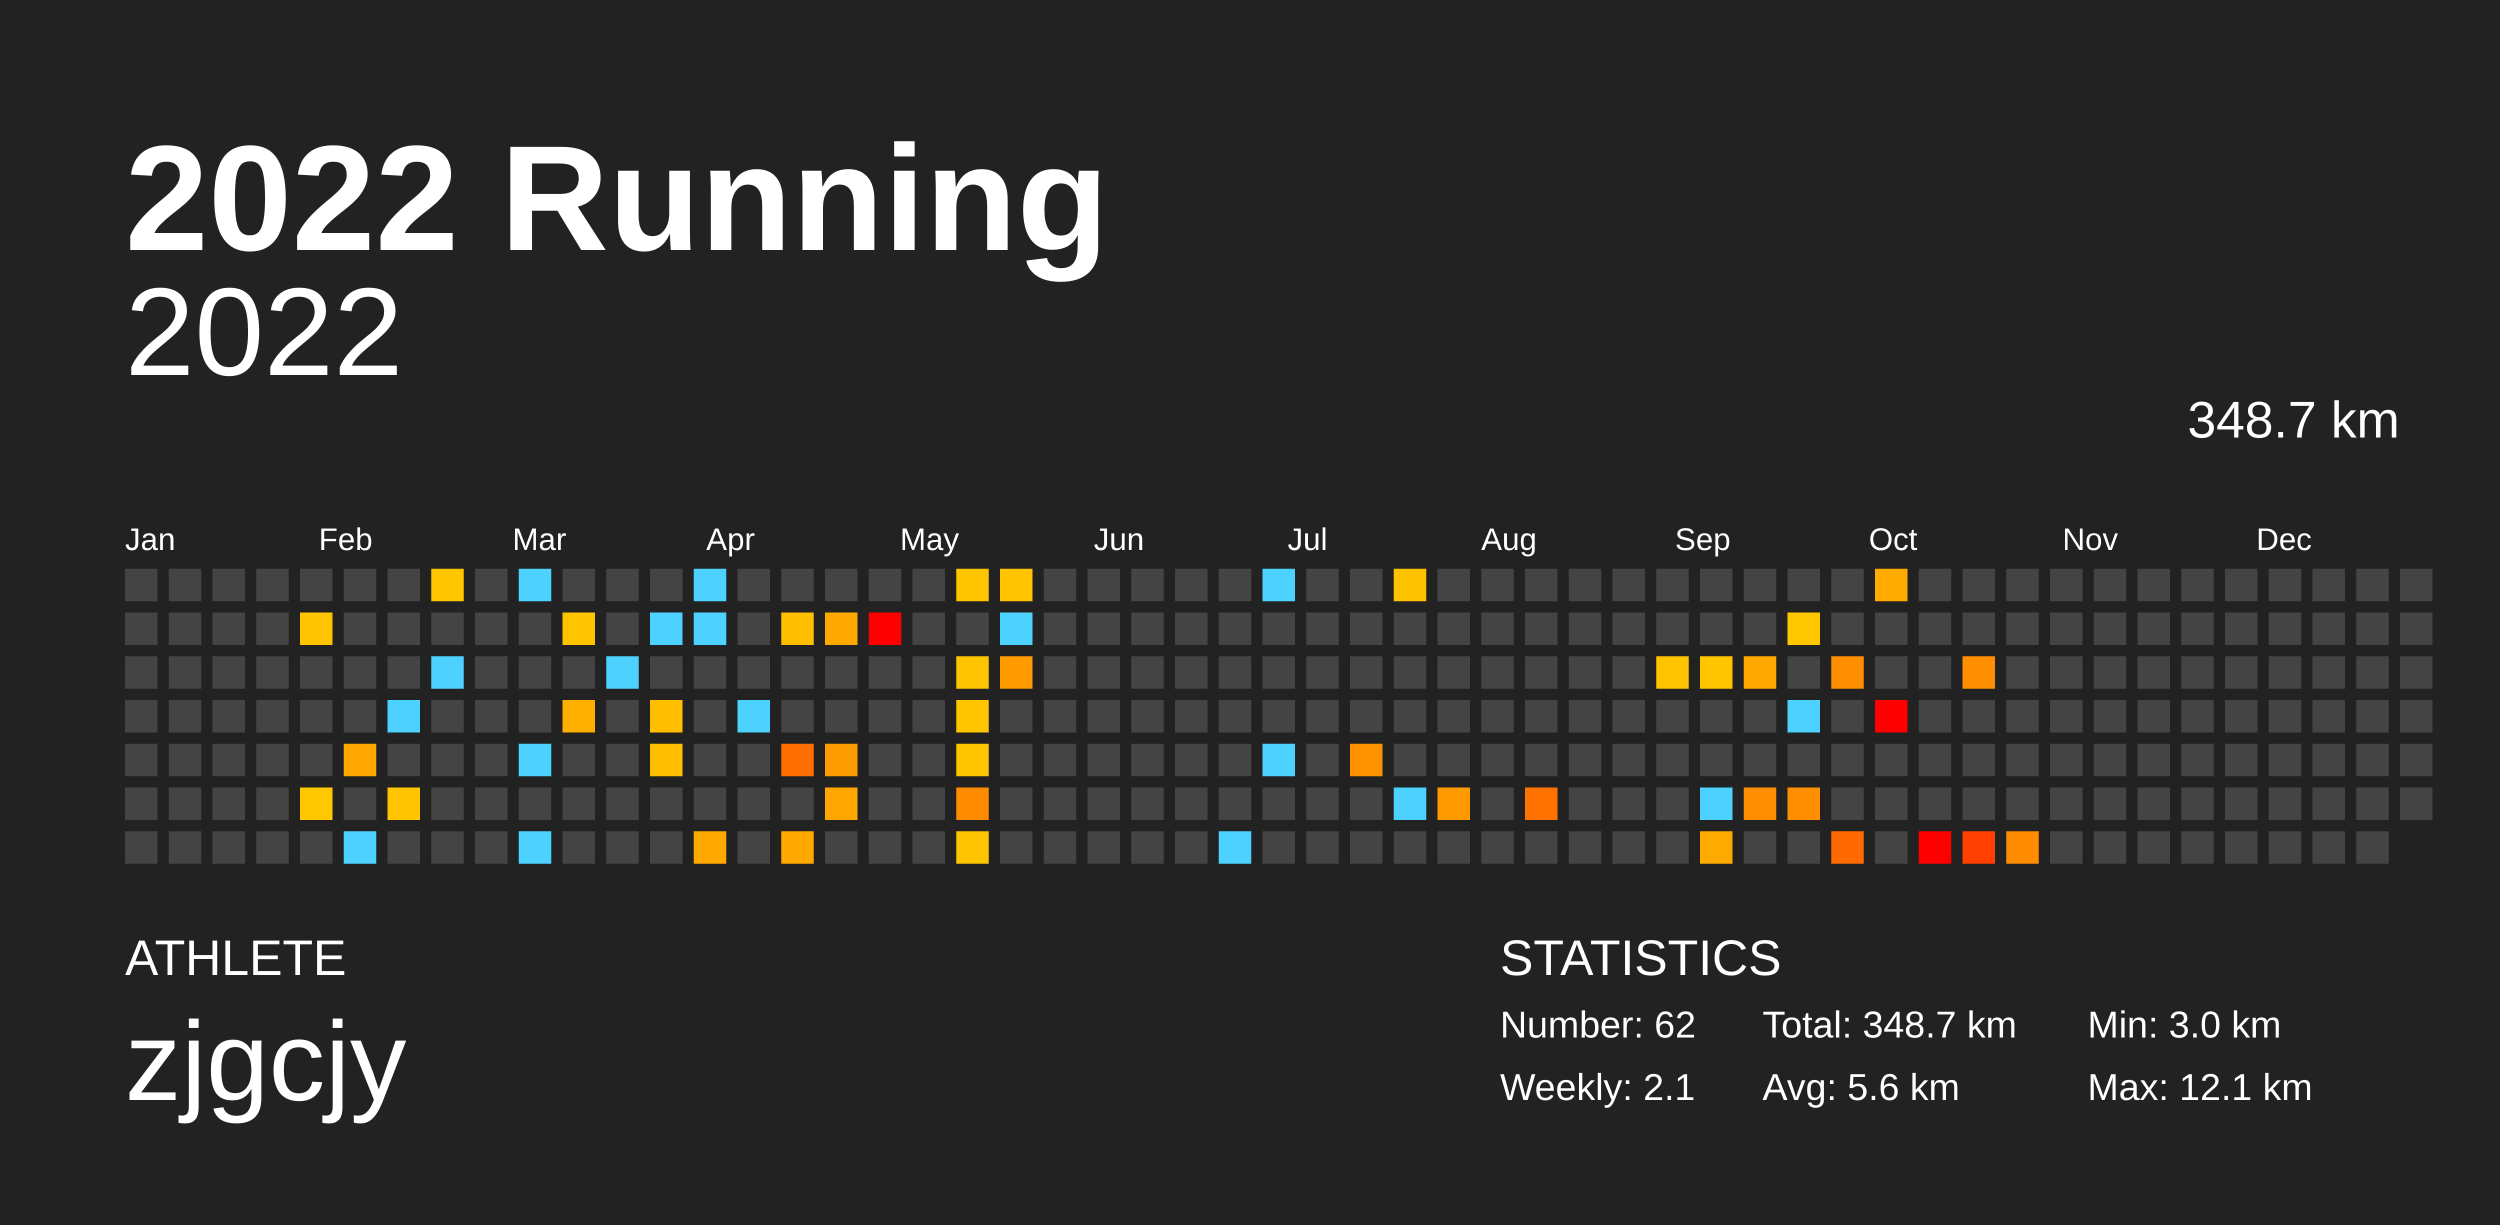
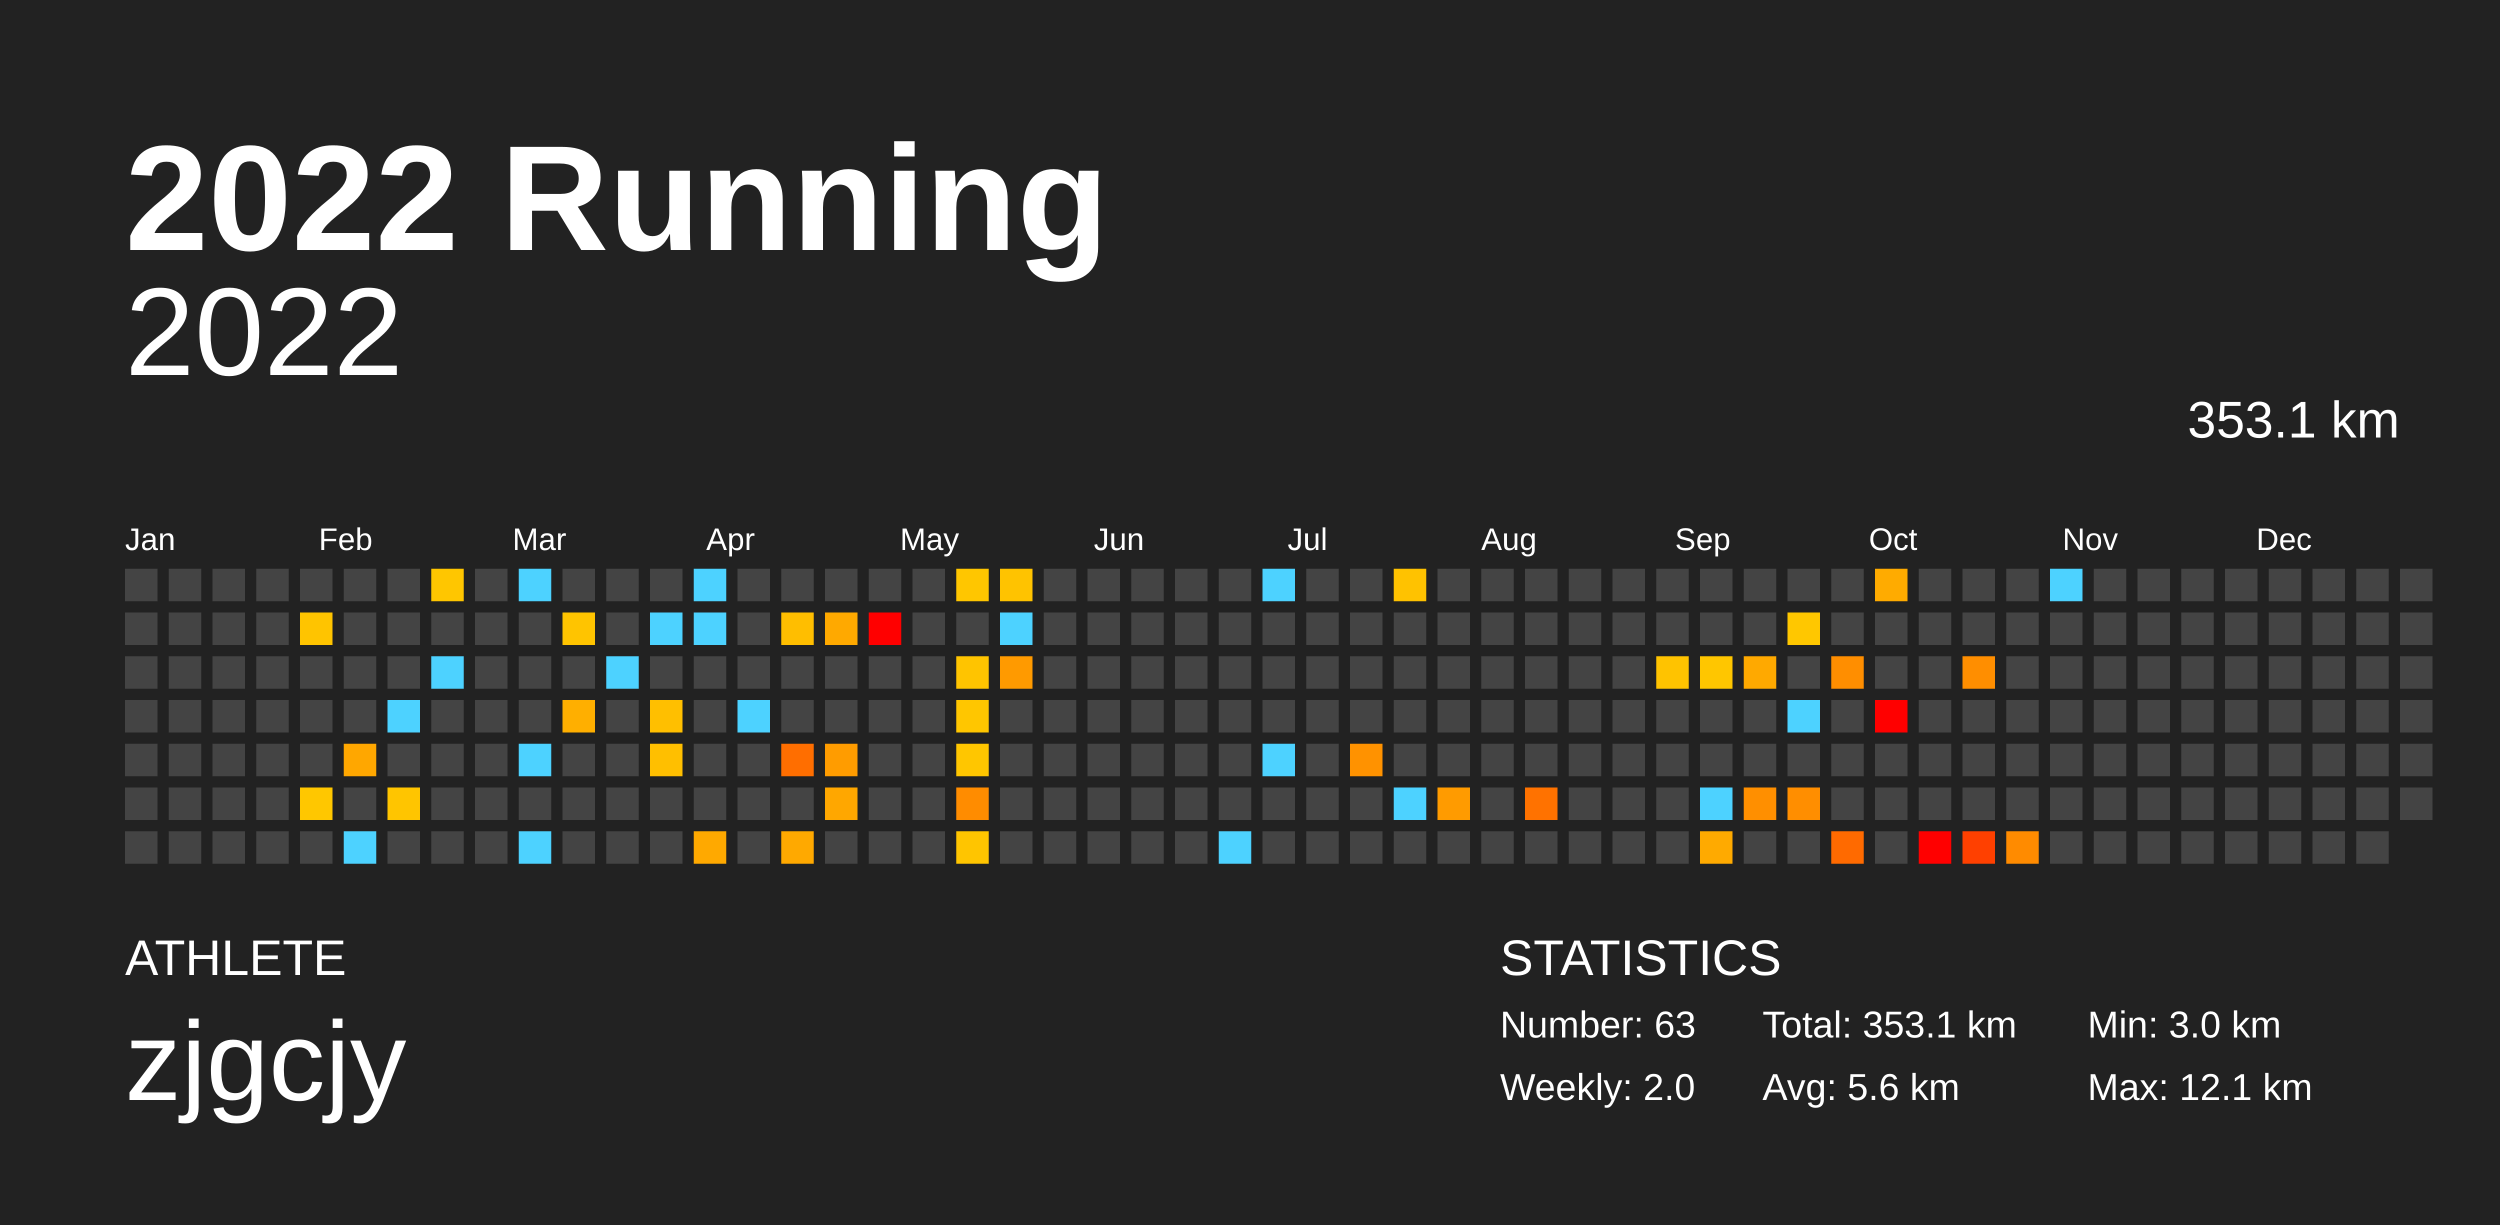
<svg xmlns="http://www.w3.org/2000/svg" baseProfile="full" height="98mm" version="1.1" viewBox="0,0,200,98" width="200mm">
  <defs />
  <rect fill="#222222" height="98" width="200" x="0" y="0" />
  <text fill="#FFFFFF" style="font-size:12px; font-family:Arial; font-weight:bold;" x="10" y="20">2022 Running</text>
  <text fill="#FFFFFF" style="font-size:4px; font-family:Arial" x="10" y="78">ATHLETE</text>
  <text fill="#FFFFFF" style="font-size:9px; font-family:Arial" x="10" y="88">zjgcjy</text>
  <text fill="#FFFFFF" style="font-size:4px; font-family:Arial" x="120" y="78">STATISTICS</text>
-   <text fill="#FFFFFF" style="font-size:3px; font-family:Arial" x="120" y="83">Number: 62</text>
-   <text fill="#FFFFFF" style="font-size:3px; font-family:Arial" x="120" y="88">Weekly: 2.1</text>
-   <text fill="#FFFFFF" style="font-size:3px; font-family:Arial" x="141" y="83">Total: 348.7 km</text>
+   <text fill="#FFFFFF" style="font-size:3px; font-family:Arial" x="120" y="83">Number: 63</text>
+   <text fill="#FFFFFF" style="font-size:3px; font-family:Arial" x="120" y="88">Weekly: 2.0</text>
+   <text fill="#FFFFFF" style="font-size:3px; font-family:Arial" x="141" y="83">Total: 353.1 km</text>
  <text fill="#FFFFFF" style="font-size:3px; font-family:Arial" x="141" y="88">Avg: 5.6 km</text>
  <text fill="#FFFFFF" style="font-size:3px; font-family:Arial" x="167" y="83">Min: 3.0 km</text>
  <text fill="#FFFFFF" style="font-size:3px; font-family:Arial" x="167" y="88">Max: 12.1 km</text>
  <text alignment-baseline="hanging" fill="#FFFFFF" style="font-size:10.0px; font-family:Arial;" x="10" y="30">2022</text>
-   <text alignment-baseline="hanging" fill="#FFFFFF" style="font-size:4.125px; font-family:Arial;" x="175" y="35">348.7 km</text>
+   <text alignment-baseline="hanging" fill="#FFFFFF" style="font-size:4.125px; font-family:Arial;" x="175" y="35">353.1 km</text>
  <text fill="#FFFFFF" style="font-size:2.5px; font-family:Arial" x="10.0" y="44">Jan</text>
  <text fill="#FFFFFF" style="font-size:2.5px; font-family:Arial" x="25.5" y="44">Feb</text>
  <text fill="#FFFFFF" style="font-size:2.5px; font-family:Arial" x="41.0" y="44">Mar</text>
  <text fill="#FFFFFF" style="font-size:2.5px; font-family:Arial" x="56.5" y="44">Apr</text>
  <text fill="#FFFFFF" style="font-size:2.5px; font-family:Arial" x="72.0" y="44">May</text>
  <text fill="#FFFFFF" style="font-size:2.5px; font-family:Arial" x="87.5" y="44">Jun</text>
  <text fill="#FFFFFF" style="font-size:2.5px; font-family:Arial" x="103.0" y="44">Jul</text>
  <text fill="#FFFFFF" style="font-size:2.5px; font-family:Arial" x="118.5" y="44">Aug</text>
  <text fill="#FFFFFF" style="font-size:2.5px; font-family:Arial" x="134.0" y="44">Sep</text>
  <text fill="#FFFFFF" style="font-size:2.5px; font-family:Arial" x="149.5" y="44">Oct</text>
  <text fill="#FFFFFF" style="font-size:2.5px; font-family:Arial" x="165.0" y="44">Nov</text>
  <text fill="#FFFFFF" style="font-size:2.5px; font-family:Arial" x="180.5" y="44">Dec</text>
  <rect fill="#444444" height="2.6" width="2.6" x="10.0" y="45.5" />
  <rect fill="#444444" height="2.6" width="2.6" x="10.0" y="49.0" />
  <rect fill="#444444" height="2.6" width="2.6" x="10.0" y="52.5" />
  <rect fill="#444444" height="2.6" width="2.6" x="10.0" y="56.0" />
  <rect fill="#444444" height="2.6" width="2.6" x="10.0" y="59.5" />
  <rect fill="#444444" height="2.6" width="2.6" x="10.0" y="63.0" />
  <rect fill="#444444" height="2.6" width="2.6" x="10.0" y="66.5" />
  <rect fill="#444444" height="2.6" width="2.6" x="13.5" y="45.5" />
  <rect fill="#444444" height="2.6" width="2.6" x="13.5" y="49.0" />
  <rect fill="#444444" height="2.6" width="2.6" x="13.5" y="52.5" />
  <rect fill="#444444" height="2.6" width="2.6" x="13.5" y="56.0" />
  <rect fill="#444444" height="2.6" width="2.6" x="13.5" y="59.5" />
  <rect fill="#444444" height="2.6" width="2.6" x="13.5" y="63.0" />
  <rect fill="#444444" height="2.6" width="2.6" x="13.5" y="66.5" />
  <rect fill="#444444" height="2.6" width="2.6" x="17.0" y="45.5" />
  <rect fill="#444444" height="2.6" width="2.6" x="17.0" y="49.0" />
  <rect fill="#444444" height="2.6" width="2.6" x="17.0" y="52.5" />
  <rect fill="#444444" height="2.6" width="2.6" x="17.0" y="56.0" />
  <rect fill="#444444" height="2.6" width="2.6" x="17.0" y="59.5" />
  <rect fill="#444444" height="2.6" width="2.6" x="17.0" y="63.0" />
  <rect fill="#444444" height="2.6" width="2.6" x="17.0" y="66.5" />
  <rect fill="#444444" height="2.6" width="2.6" x="20.5" y="45.5" />
  <rect fill="#444444" height="2.6" width="2.6" x="20.5" y="49.0" />
  <rect fill="#444444" height="2.6" width="2.6" x="20.5" y="52.5" />
  <rect fill="#444444" height="2.6" width="2.6" x="20.5" y="56.0" />
  <rect fill="#444444" height="2.6" width="2.6" x="20.5" y="59.5" />
  <rect fill="#444444" height="2.6" width="2.6" x="20.5" y="63.0" />
  <rect fill="#444444" height="2.6" width="2.6" x="20.5" y="66.5" />
  <rect fill="#444444" height="2.6" width="2.6" x="24.0" y="45.5" />
  <rect fill="#ffc400" height="2.6" width="2.6" x="24.0" y="49.0" />
  <rect fill="#444444" height="2.6" width="2.6" x="24.0" y="52.5" />
  <rect fill="#444444" height="2.6" width="2.6" x="24.0" y="56.0" />
  <rect fill="#444444" height="2.6" width="2.6" x="24.0" y="59.5" />
  <rect fill="#ffc700" height="2.6" width="2.6" x="24.0" y="63.0" />
  <rect fill="#444444" height="2.6" width="2.6" x="24.0" y="66.5" />
  <rect fill="#444444" height="2.6" width="2.6" x="27.5" y="45.5" />
  <rect fill="#444444" height="2.6" width="2.6" x="27.5" y="49.0" />
  <rect fill="#444444" height="2.6" width="2.6" x="27.5" y="52.5" />
  <rect fill="#444444" height="2.6" width="2.6" x="27.5" y="56.0" />
  <rect fill="#ffa700" height="2.6" width="2.6" x="27.5" y="59.5" />
  <rect fill="#444444" height="2.6" width="2.6" x="27.5" y="63.0" />
  <rect fill="#4dd2ff" height="2.6" width="2.6" x="27.5" y="66.5" />
  <rect fill="#444444" height="2.6" width="2.6" x="31.0" y="45.5" />
  <rect fill="#444444" height="2.6" width="2.6" x="31.0" y="49.0" />
  <rect fill="#444444" height="2.6" width="2.6" x="31.0" y="52.5" />
  <rect fill="#4dd2ff" height="2.6" width="2.6" x="31.0" y="56.0" />
  <rect fill="#444444" height="2.6" width="2.6" x="31.0" y="59.5" />
  <rect fill="#ffc500" height="2.6" width="2.6" x="31.0" y="63.0" />
  <rect fill="#444444" height="2.6" width="2.6" x="31.0" y="66.5" />
  <rect fill="#ffc600" height="2.6" width="2.6" x="34.5" y="45.5" />
  <rect fill="#444444" height="2.6" width="2.6" x="34.5" y="49.0" />
  <rect fill="#4dd2ff" height="2.6" width="2.6" x="34.5" y="52.5" />
  <rect fill="#444444" height="2.6" width="2.6" x="34.5" y="56.0" />
  <rect fill="#444444" height="2.6" width="2.6" x="34.5" y="59.5" />
  <rect fill="#444444" height="2.6" width="2.6" x="34.5" y="63.0" />
  <rect fill="#444444" height="2.6" width="2.6" x="34.5" y="66.5" />
  <rect fill="#444444" height="2.6" width="2.6" x="38.0" y="45.5" />
  <rect fill="#444444" height="2.6" width="2.6" x="38.0" y="49.0" />
  <rect fill="#444444" height="2.6" width="2.6" x="38.0" y="52.5" />
  <rect fill="#444444" height="2.6" width="2.6" x="38.0" y="56.0" />
  <rect fill="#444444" height="2.6" width="2.6" x="38.0" y="59.5" />
  <rect fill="#444444" height="2.6" width="2.6" x="38.0" y="63.0" />
  <rect fill="#444444" height="2.6" width="2.6" x="38.0" y="66.5" />
  <rect fill="#4dd2ff" height="2.6" width="2.6" x="41.5" y="45.5" />
  <rect fill="#444444" height="2.6" width="2.6" x="41.5" y="49.0" />
  <rect fill="#444444" height="2.6" width="2.6" x="41.5" y="52.5" />
  <rect fill="#444444" height="2.6" width="2.6" x="41.5" y="56.0" />
  <rect fill="#4dd2ff" height="2.6" width="2.6" x="41.5" y="59.5" />
  <rect fill="#444444" height="2.6" width="2.6" x="41.5" y="63.0" />
  <rect fill="#4dd2ff" height="2.6" width="2.6" x="41.5" y="66.5" />
  <rect fill="#444444" height="2.6" width="2.6" x="45.0" y="45.5" />
  <rect fill="#ffc400" height="2.6" width="2.6" x="45.0" y="49.0" />
  <rect fill="#444444" height="2.6" width="2.6" x="45.0" y="52.5" />
  <rect fill="#ffaf00" height="2.6" width="2.6" x="45.0" y="56.0" />
  <rect fill="#444444" height="2.6" width="2.6" x="45.0" y="59.5" />
  <rect fill="#444444" height="2.6" width="2.6" x="45.0" y="63.0" />
  <rect fill="#444444" height="2.6" width="2.6" x="45.0" y="66.5" />
  <rect fill="#444444" height="2.6" width="2.6" x="48.5" y="45.5" />
  <rect fill="#444444" height="2.6" width="2.6" x="48.5" y="49.0" />
  <rect fill="#4dd2ff" height="2.6" width="2.6" x="48.5" y="52.5" />
  <rect fill="#444444" height="2.6" width="2.6" x="48.5" y="56.0" />
  <rect fill="#444444" height="2.6" width="2.6" x="48.5" y="59.5" />
  <rect fill="#444444" height="2.6" width="2.6" x="48.5" y="63.0" />
  <rect fill="#444444" height="2.6" width="2.6" x="48.5" y="66.5" />
  <rect fill="#444444" height="2.6" width="2.6" x="52.0" y="45.5" />
  <rect fill="#4dd2ff" height="2.6" width="2.6" x="52.0" y="49.0" />
  <rect fill="#444444" height="2.6" width="2.6" x="52.0" y="52.5" />
  <rect fill="#ffbf00" height="2.6" width="2.6" x="52.0" y="56.0" />
  <rect fill="#ffbf00" height="2.6" width="2.6" x="52.0" y="59.5" />
  <rect fill="#444444" height="2.6" width="2.6" x="52.0" y="63.0" />
  <rect fill="#444444" height="2.6" width="2.6" x="52.0" y="66.5" />
  <rect fill="#4dd2ff" height="2.6" width="2.6" x="55.5" y="45.5" />
  <rect fill="#4dd2ff" height="2.6" width="2.6" x="55.5" y="49.0" />
  <rect fill="#444444" height="2.6" width="2.6" x="55.5" y="52.5" />
  <rect fill="#444444" height="2.6" width="2.6" x="55.5" y="56.0" />
  <rect fill="#444444" height="2.6" width="2.6" x="55.5" y="59.5" />
  <rect fill="#444444" height="2.6" width="2.6" x="55.5" y="63.0" />
  <rect fill="#ffa900" height="2.6" width="2.6" x="55.5" y="66.5" />
  <rect fill="#444444" height="2.6" width="2.6" x="59.0" y="45.5" />
  <rect fill="#444444" height="2.6" width="2.6" x="59.0" y="49.0" />
  <rect fill="#444444" height="2.6" width="2.6" x="59.0" y="52.5" />
  <rect fill="#4dd2ff" height="2.6" width="2.6" x="59.0" y="56.0" />
  <rect fill="#444444" height="2.6" width="2.6" x="59.0" y="59.5" />
  <rect fill="#444444" height="2.6" width="2.6" x="59.0" y="63.0" />
  <rect fill="#444444" height="2.6" width="2.6" x="59.0" y="66.5" />
  <rect fill="#444444" height="2.6" width="2.6" x="62.5" y="45.5" />
  <rect fill="#ffbe00" height="2.6" width="2.6" x="62.5" y="49.0" />
  <rect fill="#444444" height="2.6" width="2.6" x="62.5" y="52.5" />
  <rect fill="#444444" height="2.6" width="2.6" x="62.5" y="56.0" />
  <rect fill="#ff6e00" height="2.6" width="2.6" x="62.5" y="59.5" />
  <rect fill="#444444" height="2.6" width="2.6" x="62.5" y="63.0" />
  <rect fill="#ffa900" height="2.6" width="2.6" x="62.5" y="66.5" />
  <rect fill="#444444" height="2.6" width="2.6" x="66.0" y="45.5" />
  <rect fill="#ffa900" height="2.6" width="2.6" x="66.0" y="49.0" />
  <rect fill="#444444" height="2.6" width="2.6" x="66.0" y="52.5" />
  <rect fill="#444444" height="2.6" width="2.6" x="66.0" y="56.0" />
  <rect fill="#ff9c00" height="2.6" width="2.6" x="66.0" y="59.5" />
  <rect fill="#ffa700" height="2.6" width="2.6" x="66.0" y="63.0" />
  <rect fill="#444444" height="2.6" width="2.6" x="66.0" y="66.5" />
  <rect fill="#444444" height="2.6" width="2.6" x="69.5" y="45.5" />
  <rect fill="red" height="2.6" width="2.6" x="69.5" y="49.0" />
  <rect fill="#444444" height="2.6" width="2.6" x="69.5" y="52.5" />
  <rect fill="#444444" height="2.6" width="2.6" x="69.5" y="56.0" />
  <rect fill="#444444" height="2.6" width="2.6" x="69.5" y="59.5" />
  <rect fill="#444444" height="2.6" width="2.6" x="69.5" y="63.0" />
  <rect fill="#444444" height="2.6" width="2.6" x="69.5" y="66.5" />
  <rect fill="#444444" height="2.6" width="2.6" x="73.0" y="45.5" />
  <rect fill="#444444" height="2.6" width="2.6" x="73.0" y="49.0" />
  <rect fill="#444444" height="2.6" width="2.6" x="73.0" y="52.5" />
  <rect fill="#444444" height="2.6" width="2.6" x="73.0" y="56.0" />
  <rect fill="#444444" height="2.6" width="2.6" x="73.0" y="59.5" />
  <rect fill="#444444" height="2.6" width="2.6" x="73.0" y="63.0" />
  <rect fill="#444444" height="2.6" width="2.6" x="73.0" y="66.5" />
  <rect fill="#ffc600" height="2.6" width="2.6" x="76.5" y="45.5" />
  <rect fill="#444444" height="2.6" width="2.6" x="76.5" y="49.0" />
  <rect fill="#ffc400" height="2.6" width="2.6" x="76.5" y="52.5" />
  <rect fill="#ffc600" height="2.6" width="2.6" x="76.5" y="56.0" />
  <rect fill="#ffc600" height="2.6" width="2.6" x="76.5" y="59.5" />
  <rect fill="#ff8c00" height="2.6" width="2.6" x="76.5" y="63.0" />
  <rect fill="#ffc500" height="2.6" width="2.6" x="76.5" y="66.5" />
  <rect fill="#ffc300" height="2.6" width="2.6" x="80.0" y="45.5" />
  <rect fill="#4dd2ff" height="2.6" width="2.6" x="80.0" y="49.0" />
  <rect fill="#ff9a00" height="2.6" width="2.6" x="80.0" y="52.5" />
  <rect fill="#444444" height="2.6" width="2.6" x="80.0" y="56.0" />
  <rect fill="#444444" height="2.6" width="2.6" x="80.0" y="59.5" />
  <rect fill="#444444" height="2.6" width="2.6" x="80.0" y="63.0" />
  <rect fill="#444444" height="2.6" width="2.6" x="80.0" y="66.5" />
  <rect fill="#444444" height="2.6" width="2.6" x="83.5" y="45.5" />
  <rect fill="#444444" height="2.6" width="2.6" x="83.5" y="49.0" />
  <rect fill="#444444" height="2.6" width="2.6" x="83.5" y="52.5" />
  <rect fill="#444444" height="2.6" width="2.6" x="83.5" y="56.0" />
  <rect fill="#444444" height="2.6" width="2.6" x="83.5" y="59.5" />
  <rect fill="#444444" height="2.6" width="2.6" x="83.5" y="63.0" />
  <rect fill="#444444" height="2.6" width="2.6" x="83.5" y="66.5" />
  <rect fill="#444444" height="2.6" width="2.6" x="87.0" y="45.5" />
  <rect fill="#444444" height="2.6" width="2.6" x="87.0" y="49.0" />
  <rect fill="#444444" height="2.6" width="2.6" x="87.0" y="52.5" />
  <rect fill="#444444" height="2.6" width="2.6" x="87.0" y="56.0" />
  <rect fill="#444444" height="2.6" width="2.6" x="87.0" y="59.5" />
  <rect fill="#444444" height="2.6" width="2.6" x="87.0" y="63.0" />
  <rect fill="#444444" height="2.6" width="2.6" x="87.0" y="66.5" />
  <rect fill="#444444" height="2.6" width="2.6" x="90.5" y="45.5" />
  <rect fill="#444444" height="2.6" width="2.6" x="90.5" y="49.0" />
  <rect fill="#444444" height="2.6" width="2.6" x="90.5" y="52.5" />
  <rect fill="#444444" height="2.6" width="2.6" x="90.5" y="56.0" />
  <rect fill="#444444" height="2.6" width="2.6" x="90.5" y="59.5" />
  <rect fill="#444444" height="2.6" width="2.6" x="90.5" y="63.0" />
  <rect fill="#444444" height="2.6" width="2.6" x="90.5" y="66.5" />
  <rect fill="#444444" height="2.6" width="2.6" x="94.0" y="45.5" />
  <rect fill="#444444" height="2.6" width="2.6" x="94.0" y="49.0" />
  <rect fill="#444444" height="2.6" width="2.6" x="94.0" y="52.5" />
  <rect fill="#444444" height="2.6" width="2.6" x="94.0" y="56.0" />
  <rect fill="#444444" height="2.6" width="2.6" x="94.0" y="59.5" />
  <rect fill="#444444" height="2.6" width="2.6" x="94.0" y="63.0" />
  <rect fill="#444444" height="2.6" width="2.6" x="94.0" y="66.5" />
  <rect fill="#444444" height="2.6" width="2.6" x="97.5" y="45.5" />
  <rect fill="#444444" height="2.6" width="2.6" x="97.5" y="49.0" />
  <rect fill="#444444" height="2.6" width="2.6" x="97.5" y="52.5" />
  <rect fill="#444444" height="2.6" width="2.6" x="97.5" y="56.0" />
  <rect fill="#444444" height="2.6" width="2.6" x="97.5" y="59.5" />
  <rect fill="#444444" height="2.6" width="2.6" x="97.5" y="63.0" />
  <rect fill="#4dd2ff" height="2.6" width="2.6" x="97.5" y="66.5" />
  <rect fill="#4dd2ff" height="2.6" width="2.6" x="101.0" y="45.5" />
  <rect fill="#444444" height="2.6" width="2.6" x="101.0" y="49.0" />
  <rect fill="#444444" height="2.6" width="2.6" x="101.0" y="52.5" />
  <rect fill="#444444" height="2.6" width="2.6" x="101.0" y="56.0" />
  <rect fill="#4dd2ff" height="2.6" width="2.6" x="101.0" y="59.5" />
  <rect fill="#444444" height="2.6" width="2.6" x="101.0" y="63.0" />
  <rect fill="#444444" height="2.6" width="2.6" x="101.0" y="66.5" />
  <rect fill="#444444" height="2.6" width="2.6" x="104.5" y="45.5" />
  <rect fill="#444444" height="2.6" width="2.6" x="104.5" y="49.0" />
  <rect fill="#444444" height="2.6" width="2.6" x="104.5" y="52.5" />
  <rect fill="#444444" height="2.6" width="2.6" x="104.5" y="56.0" />
  <rect fill="#444444" height="2.6" width="2.6" x="104.5" y="59.5" />
  <rect fill="#444444" height="2.6" width="2.6" x="104.5" y="63.0" />
  <rect fill="#444444" height="2.6" width="2.6" x="104.5" y="66.5" />
  <rect fill="#444444" height="2.6" width="2.6" x="108.0" y="45.5" />
  <rect fill="#444444" height="2.6" width="2.6" x="108.0" y="49.0" />
  <rect fill="#444444" height="2.6" width="2.6" x="108.0" y="52.5" />
  <rect fill="#444444" height="2.6" width="2.6" x="108.0" y="56.0" />
  <rect fill="#ff9200" height="2.6" width="2.6" x="108.0" y="59.5" />
  <rect fill="#444444" height="2.6" width="2.6" x="108.0" y="63.0" />
  <rect fill="#444444" height="2.6" width="2.6" x="108.0" y="66.5" />
  <rect fill="#ffc200" height="2.6" width="2.6" x="111.5" y="45.5" />
  <rect fill="#444444" height="2.6" width="2.6" x="111.5" y="49.0" />
  <rect fill="#444444" height="2.6" width="2.6" x="111.5" y="52.5" />
  <rect fill="#444444" height="2.6" width="2.6" x="111.5" y="56.0" />
  <rect fill="#444444" height="2.6" width="2.6" x="111.5" y="59.5" />
  <rect fill="#4dd2ff" height="2.6" width="2.6" x="111.5" y="63.0" />
  <rect fill="#444444" height="2.6" width="2.6" x="111.5" y="66.5" />
  <rect fill="#444444" height="2.6" width="2.6" x="115.0" y="45.5" />
  <rect fill="#444444" height="2.6" width="2.6" x="115.0" y="49.0" />
  <rect fill="#444444" height="2.6" width="2.6" x="115.0" y="52.5" />
  <rect fill="#444444" height="2.6" width="2.6" x="115.0" y="56.0" />
  <rect fill="#444444" height="2.6" width="2.6" x="115.0" y="59.5" />
  <rect fill="#ff9b00" height="2.6" width="2.6" x="115.0" y="63.0" />
  <rect fill="#444444" height="2.6" width="2.6" x="115.0" y="66.5" />
  <rect fill="#444444" height="2.6" width="2.6" x="118.5" y="45.5" />
  <rect fill="#444444" height="2.6" width="2.6" x="118.5" y="49.0" />
  <rect fill="#444444" height="2.6" width="2.6" x="118.5" y="52.5" />
  <rect fill="#444444" height="2.6" width="2.6" x="118.5" y="56.0" />
  <rect fill="#444444" height="2.6" width="2.6" x="118.5" y="59.5" />
  <rect fill="#444444" height="2.6" width="2.6" x="118.5" y="63.0" />
  <rect fill="#444444" height="2.6" width="2.6" x="118.5" y="66.5" />
  <rect fill="#444444" height="2.6" width="2.6" x="122.0" y="45.5" />
  <rect fill="#444444" height="2.6" width="2.6" x="122.0" y="49.0" />
  <rect fill="#444444" height="2.6" width="2.6" x="122.0" y="52.5" />
  <rect fill="#444444" height="2.6" width="2.6" x="122.0" y="56.0" />
  <rect fill="#444444" height="2.6" width="2.6" x="122.0" y="59.5" />
  <rect fill="#ff7200" height="2.6" width="2.6" x="122.0" y="63.0" />
  <rect fill="#444444" height="2.6" width="2.6" x="122.0" y="66.5" />
  <rect fill="#444444" height="2.6" width="2.6" x="125.5" y="45.5" />
  <rect fill="#444444" height="2.6" width="2.6" x="125.5" y="49.0" />
  <rect fill="#444444" height="2.6" width="2.6" x="125.5" y="52.5" />
  <rect fill="#444444" height="2.6" width="2.6" x="125.5" y="56.0" />
  <rect fill="#444444" height="2.6" width="2.6" x="125.5" y="59.5" />
  <rect fill="#444444" height="2.6" width="2.6" x="125.5" y="63.0" />
  <rect fill="#444444" height="2.6" width="2.6" x="125.5" y="66.5" />
  <rect fill="#444444" height="2.6" width="2.6" x="129.0" y="45.5" />
  <rect fill="#444444" height="2.6" width="2.6" x="129.0" y="49.0" />
  <rect fill="#444444" height="2.6" width="2.6" x="129.0" y="52.5" />
  <rect fill="#444444" height="2.6" width="2.6" x="129.0" y="56.0" />
  <rect fill="#444444" height="2.6" width="2.6" x="129.0" y="59.5" />
  <rect fill="#444444" height="2.6" width="2.6" x="129.0" y="63.0" />
  <rect fill="#444444" height="2.6" width="2.6" x="129.0" y="66.5" />
  <rect fill="#444444" height="2.6" width="2.6" x="132.5" y="45.5" />
  <rect fill="#444444" height="2.6" width="2.6" x="132.5" y="49.0" />
  <rect fill="#ffc300" height="2.6" width="2.6" x="132.5" y="52.5" />
  <rect fill="#444444" height="2.6" width="2.6" x="132.5" y="56.0" />
  <rect fill="#444444" height="2.6" width="2.6" x="132.5" y="59.5" />
  <rect fill="#444444" height="2.6" width="2.6" x="132.5" y="63.0" />
  <rect fill="#444444" height="2.6" width="2.6" x="132.5" y="66.5" />
  <rect fill="#444444" height="2.6" width="2.6" x="136.0" y="45.5" />
  <rect fill="#444444" height="2.6" width="2.6" x="136.0" y="49.0" />
  <rect fill="#ffc600" height="2.6" width="2.6" x="136.0" y="52.5" />
  <rect fill="#444444" height="2.6" width="2.6" x="136.0" y="56.0" />
  <rect fill="#444444" height="2.6" width="2.6" x="136.0" y="59.5" />
  <rect fill="#4dd2ff" height="2.6" width="2.6" x="136.0" y="63.0" />
  <rect fill="#ffaa00" height="2.6" width="2.6" x="136.0" y="66.5" />
  <rect fill="#444444" height="2.6" width="2.6" x="139.5" y="45.5" />
  <rect fill="#444444" height="2.6" width="2.6" x="139.5" y="49.0" />
  <rect fill="#ffa900" height="2.6" width="2.6" x="139.5" y="52.5" />
  <rect fill="#444444" height="2.6" width="2.6" x="139.5" y="56.0" />
  <rect fill="#444444" height="2.6" width="2.6" x="139.5" y="59.5" />
  <rect fill="#ff8f00" height="2.6" width="2.6" x="139.5" y="63.0" />
  <rect fill="#444444" height="2.6" width="2.6" x="139.5" y="66.5" />
  <rect fill="#444444" height="2.6" width="2.6" x="143.0" y="45.5" />
  <rect fill="#ffc700" height="2.6" width="2.6" x="143.0" y="49.0" />
  <rect fill="#444444" height="2.6" width="2.6" x="143.0" y="52.5" />
  <rect fill="#4dd2ff" height="2.6" width="2.6" x="143.0" y="56.0" />
  <rect fill="#444444" height="2.6" width="2.6" x="143.0" y="59.5" />
  <rect fill="#ff8e00" height="2.6" width="2.6" x="143.0" y="63.0" />
  <rect fill="#444444" height="2.6" width="2.6" x="143.0" y="66.5" />
  <rect fill="#444444" height="2.6" width="2.6" x="146.5" y="45.5" />
  <rect fill="#444444" height="2.6" width="2.6" x="146.5" y="49.0" />
  <rect fill="#ff8e00" height="2.6" width="2.6" x="146.5" y="52.5" />
  <rect fill="#444444" height="2.6" width="2.6" x="146.5" y="56.0" />
  <rect fill="#444444" height="2.6" width="2.6" x="146.5" y="59.5" />
  <rect fill="#444444" height="2.6" width="2.6" x="146.5" y="63.0" />
  <rect fill="#ff6a00" height="2.6" width="2.6" x="146.5" y="66.5" />
  <rect fill="#ffab00" height="2.6" width="2.6" x="150.0" y="45.5" />
  <rect fill="#444444" height="2.6" width="2.6" x="150.0" y="49.0" />
  <rect fill="#444444" height="2.6" width="2.6" x="150.0" y="52.5" />
  <rect fill="red" height="2.6" width="2.6" x="150.0" y="56.0" />
  <rect fill="#444444" height="2.6" width="2.6" x="150.0" y="59.5" />
  <rect fill="#444444" height="2.6" width="2.6" x="150.0" y="63.0" />
  <rect fill="#444444" height="2.6" width="2.6" x="150.0" y="66.5" />
  <rect fill="#444444" height="2.6" width="2.6" x="153.5" y="45.5" />
  <rect fill="#444444" height="2.6" width="2.6" x="153.5" y="49.0" />
  <rect fill="#444444" height="2.6" width="2.6" x="153.5" y="52.5" />
  <rect fill="#444444" height="2.6" width="2.6" x="153.5" y="56.0" />
  <rect fill="#444444" height="2.6" width="2.6" x="153.5" y="59.5" />
  <rect fill="#444444" height="2.6" width="2.6" x="153.5" y="63.0" />
  <rect fill="red" height="2.6" width="2.6" x="153.5" y="66.5" />
  <rect fill="#444444" height="2.6" width="2.6" x="157.0" y="45.5" />
  <rect fill="#444444" height="2.6" width="2.6" x="157.0" y="49.0" />
  <rect fill="#ff8e00" height="2.6" width="2.6" x="157.0" y="52.5" />
  <rect fill="#444444" height="2.6" width="2.6" x="157.0" y="56.0" />
  <rect fill="#444444" height="2.6" width="2.6" x="157.0" y="59.5" />
  <rect fill="#444444" height="2.6" width="2.6" x="157.0" y="63.0" />
  <rect fill="#ff4000" height="2.6" width="2.6" x="157.0" y="66.5" />
  <rect fill="#444444" height="2.6" width="2.6" x="160.5" y="45.5" />
  <rect fill="#444444" height="2.6" width="2.6" x="160.5" y="49.0" />
  <rect fill="#444444" height="2.6" width="2.6" x="160.5" y="52.5" />
  <rect fill="#444444" height="2.6" width="2.6" x="160.5" y="56.0" />
  <rect fill="#444444" height="2.6" width="2.6" x="160.5" y="59.5" />
  <rect fill="#444444" height="2.6" width="2.6" x="160.5" y="63.0" />
  <rect fill="#ff8b00" height="2.6" width="2.6" x="160.5" y="66.5" />
-   <rect fill="#444444" height="2.6" width="2.6" x="164.0" y="45.5" />
+   <rect fill="#4dd2ff" height="2.6" width="2.6" x="164.0" y="45.5" />
  <rect fill="#444444" height="2.6" width="2.6" x="164.0" y="49.0" />
  <rect fill="#444444" height="2.6" width="2.6" x="164.0" y="52.5" />
  <rect fill="#444444" height="2.6" width="2.6" x="164.0" y="56.0" />
  <rect fill="#444444" height="2.6" width="2.6" x="164.0" y="59.5" />
  <rect fill="#444444" height="2.6" width="2.6" x="164.0" y="63.0" />
  <rect fill="#444444" height="2.6" width="2.6" x="164.0" y="66.5" />
  <rect fill="#444444" height="2.6" width="2.6" x="167.5" y="45.5" />
  <rect fill="#444444" height="2.6" width="2.6" x="167.5" y="49.0" />
  <rect fill="#444444" height="2.6" width="2.6" x="167.5" y="52.5" />
  <rect fill="#444444" height="2.6" width="2.6" x="167.5" y="56.0" />
  <rect fill="#444444" height="2.6" width="2.6" x="167.5" y="59.5" />
  <rect fill="#444444" height="2.6" width="2.6" x="167.5" y="63.0" />
  <rect fill="#444444" height="2.6" width="2.6" x="167.5" y="66.5" />
  <rect fill="#444444" height="2.6" width="2.6" x="171.0" y="45.5" />
  <rect fill="#444444" height="2.6" width="2.6" x="171.0" y="49.0" />
  <rect fill="#444444" height="2.6" width="2.6" x="171.0" y="52.5" />
  <rect fill="#444444" height="2.6" width="2.6" x="171.0" y="56.0" />
  <rect fill="#444444" height="2.6" width="2.6" x="171.0" y="59.5" />
  <rect fill="#444444" height="2.6" width="2.6" x="171.0" y="63.0" />
  <rect fill="#444444" height="2.6" width="2.6" x="171.0" y="66.5" />
  <rect fill="#444444" height="2.6" width="2.6" x="174.5" y="45.5" />
  <rect fill="#444444" height="2.6" width="2.6" x="174.5" y="49.0" />
  <rect fill="#444444" height="2.6" width="2.6" x="174.5" y="52.5" />
  <rect fill="#444444" height="2.6" width="2.6" x="174.5" y="56.0" />
  <rect fill="#444444" height="2.6" width="2.6" x="174.5" y="59.5" />
  <rect fill="#444444" height="2.6" width="2.6" x="174.5" y="63.0" />
  <rect fill="#444444" height="2.6" width="2.6" x="174.5" y="66.5" />
  <rect fill="#444444" height="2.6" width="2.6" x="178.0" y="45.5" />
  <rect fill="#444444" height="2.6" width="2.6" x="178.0" y="49.0" />
  <rect fill="#444444" height="2.6" width="2.6" x="178.0" y="52.5" />
  <rect fill="#444444" height="2.6" width="2.6" x="178.0" y="56.0" />
  <rect fill="#444444" height="2.6" width="2.6" x="178.0" y="59.5" />
  <rect fill="#444444" height="2.6" width="2.6" x="178.0" y="63.0" />
  <rect fill="#444444" height="2.6" width="2.6" x="178.0" y="66.5" />
  <rect fill="#444444" height="2.6" width="2.6" x="181.5" y="45.5" />
  <rect fill="#444444" height="2.6" width="2.6" x="181.5" y="49.0" />
  <rect fill="#444444" height="2.6" width="2.6" x="181.5" y="52.5" />
  <rect fill="#444444" height="2.6" width="2.6" x="181.5" y="56.0" />
  <rect fill="#444444" height="2.6" width="2.6" x="181.5" y="59.5" />
  <rect fill="#444444" height="2.6" width="2.6" x="181.5" y="63.0" />
  <rect fill="#444444" height="2.6" width="2.6" x="181.5" y="66.5" />
  <rect fill="#444444" height="2.6" width="2.6" x="185.0" y="45.5" />
  <rect fill="#444444" height="2.6" width="2.6" x="185.0" y="49.0" />
  <rect fill="#444444" height="2.6" width="2.6" x="185.0" y="52.5" />
  <rect fill="#444444" height="2.6" width="2.6" x="185.0" y="56.0" />
  <rect fill="#444444" height="2.6" width="2.6" x="185.0" y="59.5" />
  <rect fill="#444444" height="2.6" width="2.6" x="185.0" y="63.0" />
  <rect fill="#444444" height="2.6" width="2.6" x="185.0" y="66.5" />
  <rect fill="#444444" height="2.6" width="2.6" x="188.5" y="45.5" />
  <rect fill="#444444" height="2.6" width="2.6" x="188.5" y="49.0" />
  <rect fill="#444444" height="2.6" width="2.6" x="188.5" y="52.5" />
  <rect fill="#444444" height="2.6" width="2.6" x="188.5" y="56.0" />
  <rect fill="#444444" height="2.6" width="2.6" x="188.5" y="59.5" />
  <rect fill="#444444" height="2.6" width="2.6" x="188.5" y="63.0" />
  <rect fill="#444444" height="2.6" width="2.6" x="188.5" y="66.5" />
  <rect fill="#444444" height="2.6" width="2.6" x="192.0" y="45.5" />
  <rect fill="#444444" height="2.6" width="2.6" x="192.0" y="49.0" />
  <rect fill="#444444" height="2.6" width="2.6" x="192.0" y="52.5" />
  <rect fill="#444444" height="2.6" width="2.6" x="192.0" y="56.0" />
  <rect fill="#444444" height="2.6" width="2.6" x="192.0" y="59.5" />
  <rect fill="#444444" height="2.6" width="2.6" x="192.0" y="63.0" />
</svg>
